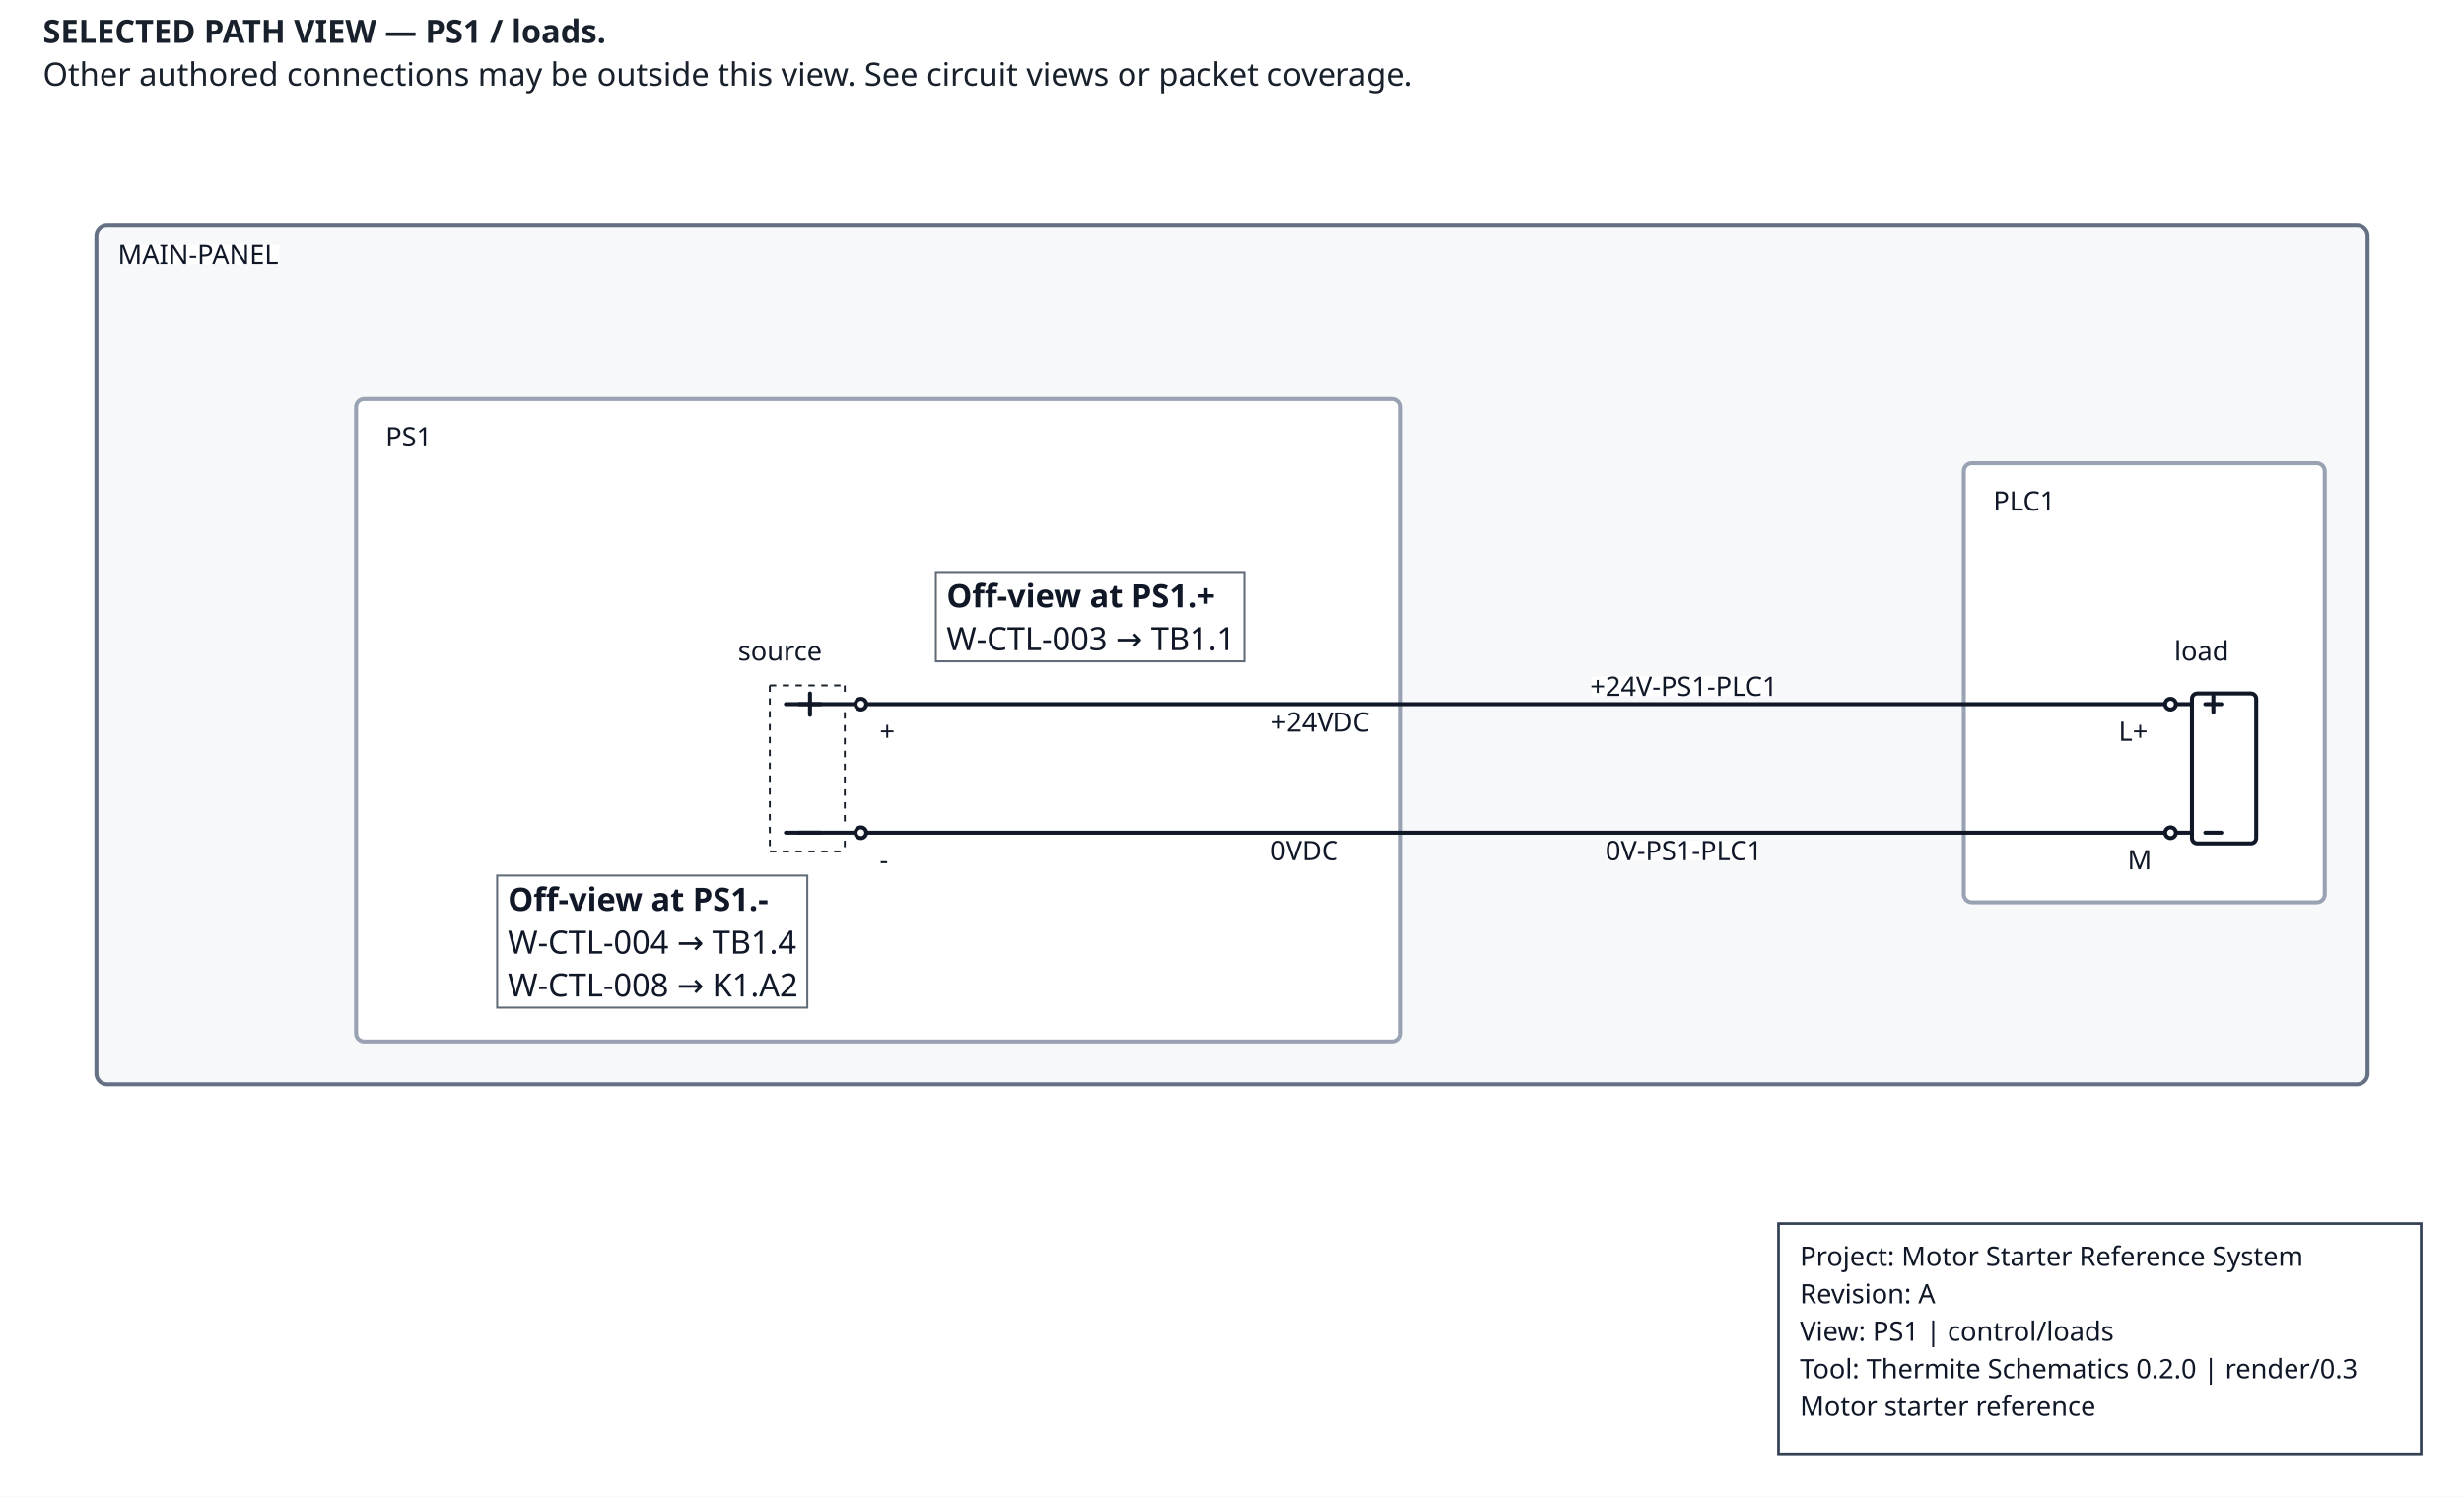
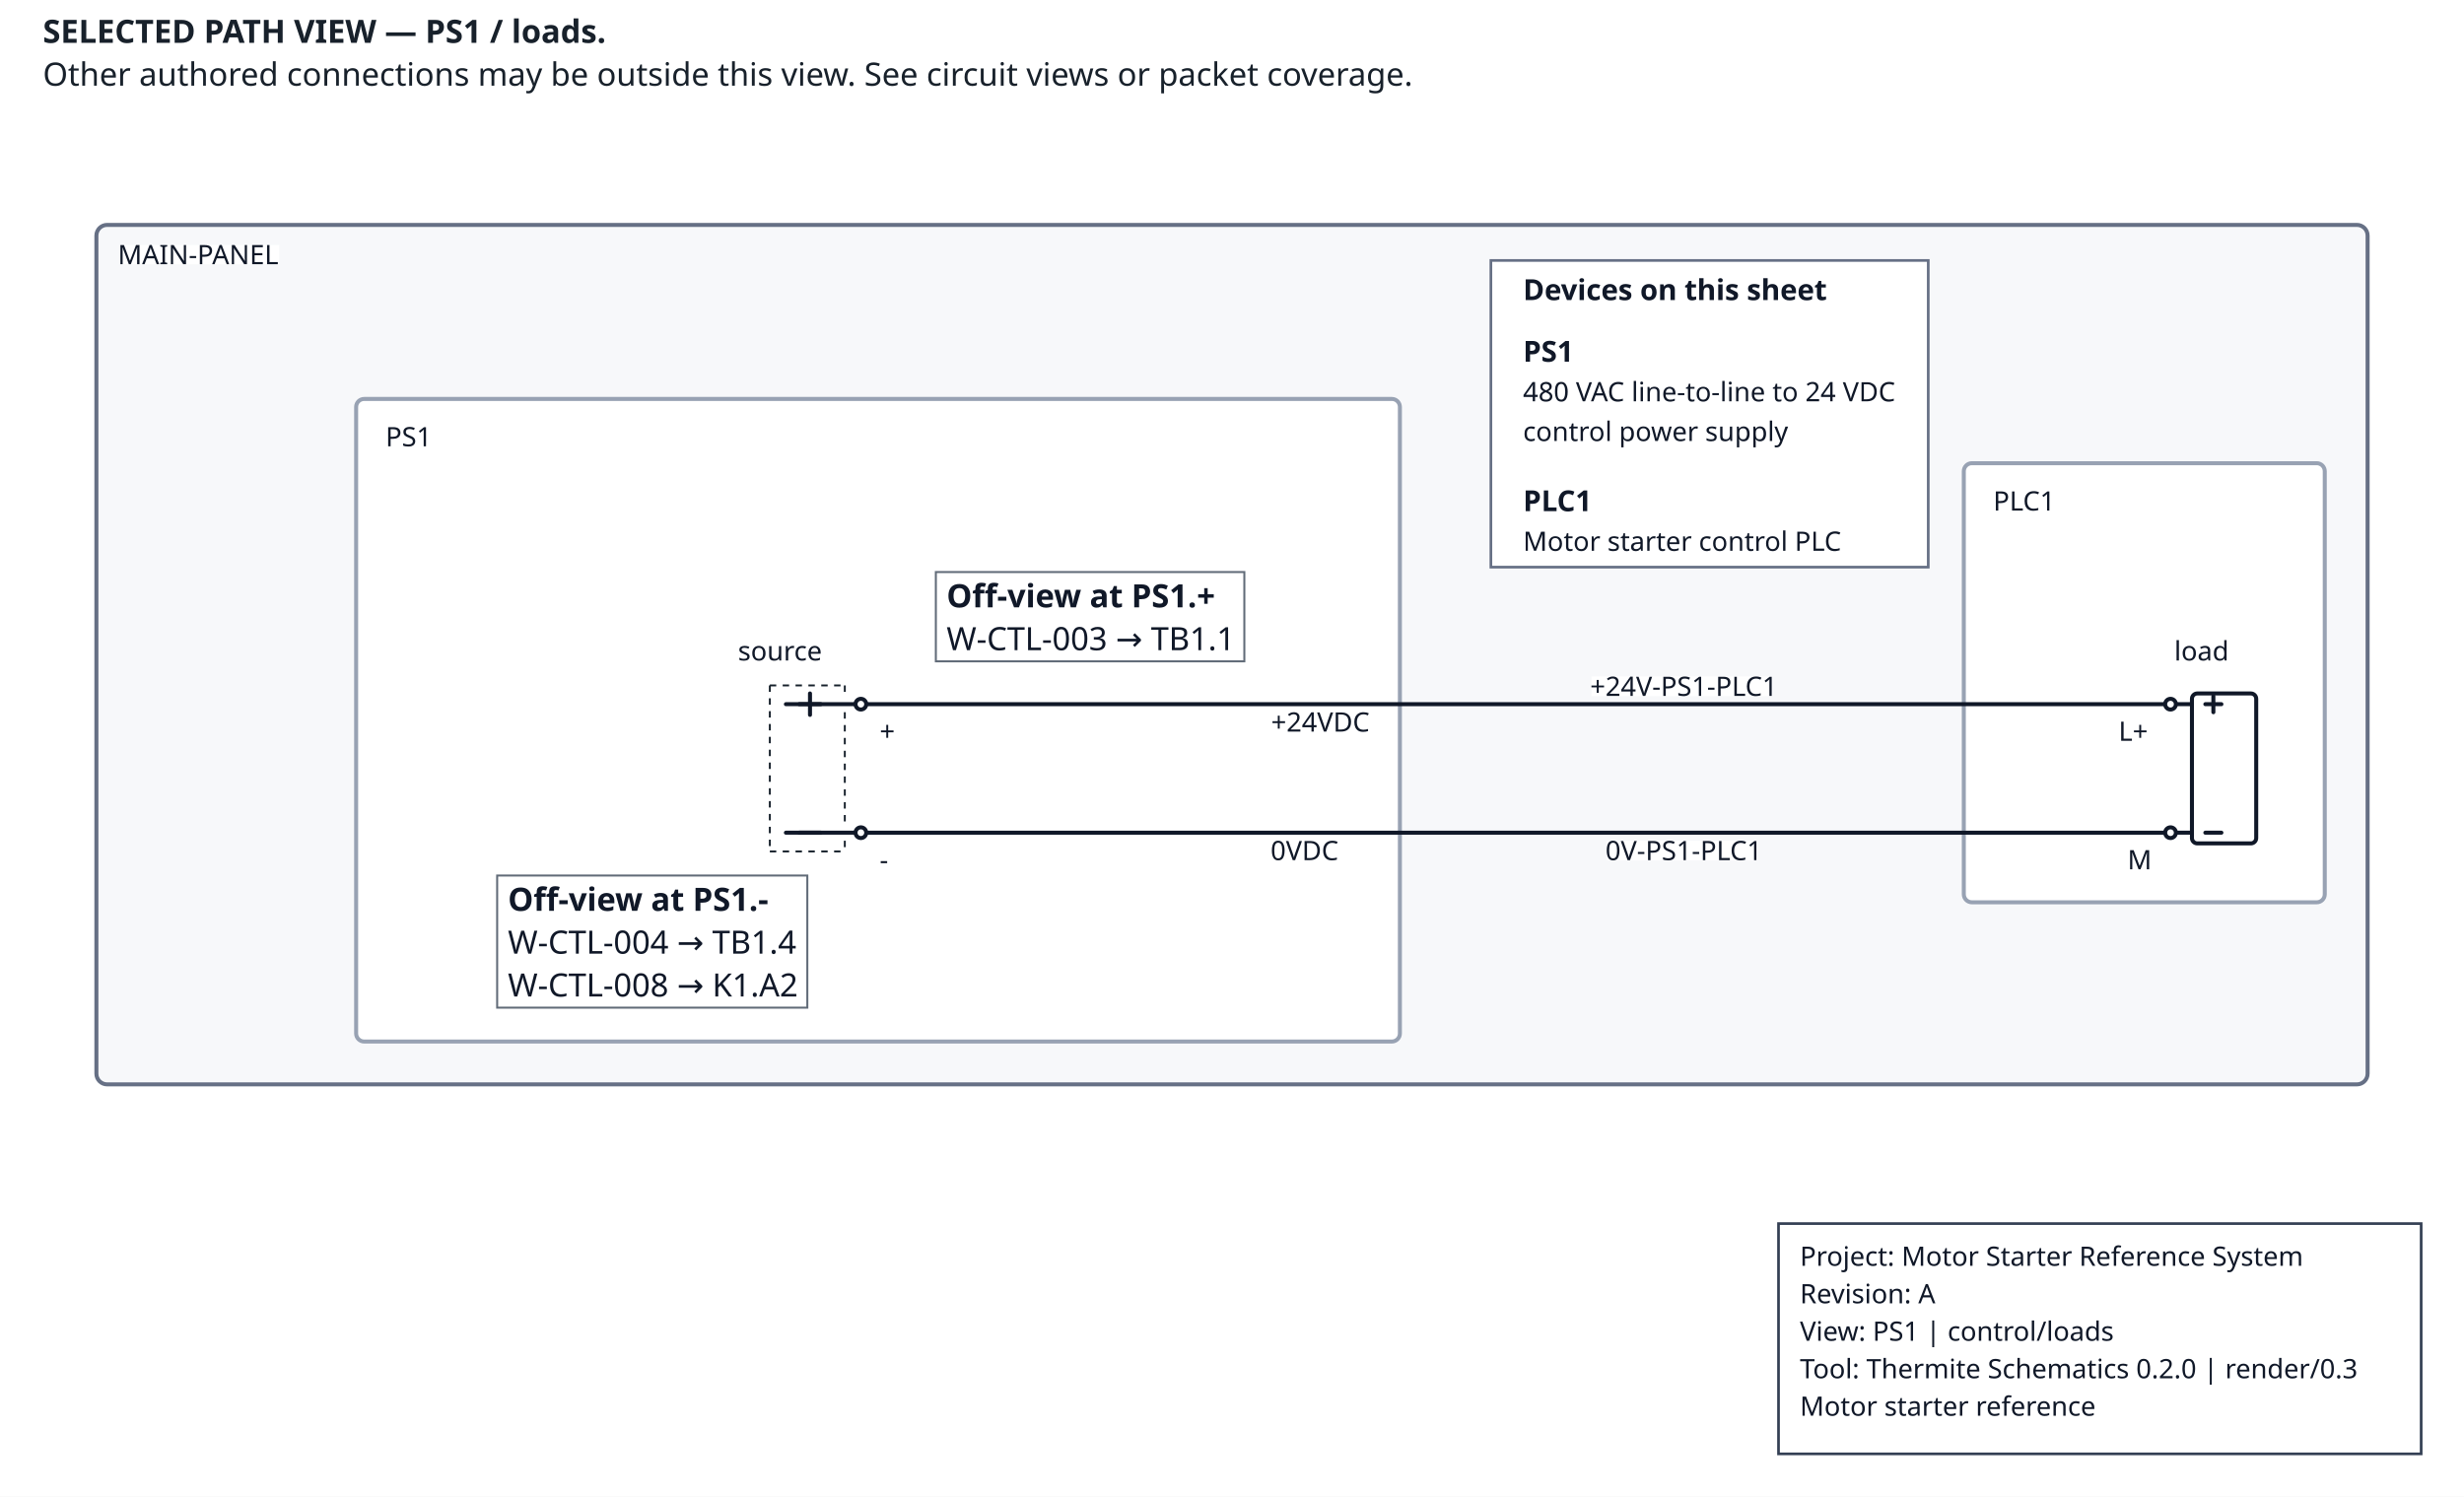
<svg xmlns="http://www.w3.org/2000/svg" version="1.1" viewBox="0 0 920.2 559" width="920.2" height="559" role="img" aria-label="loads schematic: PS1" data-project-name="Motor Starter Reference System" data-project-revision="A" data-tool-version="0.2.0" data-view-format="schematic-view/0.2" data-view-family="control" data-view-intent="loads" data-view-flow="left-to-right" data-renderer-version="render/0.3" data-symbol-catalog-version="ais-symbols/0.3" data-layout-config-version="elk-layered/0.4+elkjs-0.12.0" data-root-device-uid="33a15867-296b-40e4-a56b-15282f131b4c">
  <style>.location-frame{fill:#f7f8fa;stroke:#667085;stroke-width:1.5}.device-frame{fill:#fff;stroke:#98a2b3;stroke-width:1.5}.net-path{fill:none;stroke:#101828;stroke-width:1.5;stroke-linecap:square;stroke-linejoin:miter}.boundary-path{fill:none;stroke:#475467;stroke-width:1.5;stroke-linecap:square;stroke-linejoin:miter}.symbol-body,.symbol-operator,.symbol-actuator,.symbol-annotation{fill:none;stroke:#101828;stroke-width:1.5;stroke-linecap:round;stroke-linejoin:round}.symbol-terminal{fill:#fff;stroke:#101828;stroke-width:1.5}.terminal-marker{fill:#fff;stroke:#101828;stroke-width:1.5}.junction-dot{fill:#101828;stroke:none}.label-background{fill:#fff;stroke:none}.label-text{fill:#101828;stroke:none}</style>
  <defs>
    <clipPath id="clip-005b0022006c006100620065006c0022002c00220064006500760069006300650022002c0022005b005c0022006400650076006900630065005c0022002c005c002200380031003100340038006100640033002d0038006300300033002d0034006300380064002d0038006300370030002d003600620033003300620062003300620030003200360036005c0022005d0022002c00220064006500760069006300650022005d" clipPathUnits="userSpaceOnUse">
      <rect width="32.157" height="15.357" x="740.722" y="132.322" />
    </clipPath>
    <clipPath id="clip-005b0022006c006100620065006c0022002c00220064006500760069006300650022002c0022005b005c0022006400650076006900630065005c0022002c005c002200330033006100310035003800360037002d0032003900360062002d0034003000650034002d0061003500360062002d003100350032003800320066003100330031006200340063005c0022005d0022002c00220064006500760069006300650022005d" clipPathUnits="userSpaceOnUse">
      <rect width="25.957" height="15.357" x="140.322" y="108.322" />
    </clipPath>
    <clipPath id="clip-005b0022006c006100620065006c0022002c002200650064006700650022002c0022005b005c00220077006900720065005c0022002c005c002200350062003700300064003700650063002d0031006100380066002d0034006400350033002d0061003600300062002d006500300037003700610038006600660062003100300064005c0022005d0022002c00220063006f006e0064007500630074006f00720022005d" clipPathUnits="userSpaceOnUse">
      <rect width="87.957" height="15.357" x="584.122" y="197.322" />
    </clipPath>
    <clipPath id="clip-005b0022006c006100620065006c0022002c002200650064006700650022002c0022005b005c00220077006900720065005c0022002c005c002200350062003700300064003700650063002d0031006100380066002d0034006400350033002d0061003600300062002d006500300037003700610038006600660062003100300064005c0022005d0022002c0022006e006500740022005d" clipPathUnits="userSpaceOnUse">
      <rect width="44.557" height="15.357" x="470.922" y="217.322" />
    </clipPath>
    <clipPath id="clip-005b0022006c006100620065006c0022002c002200650064006700650022002c0022005b005c00220077006900720065005c0022002c005c002200300030006600380066006400650036002d0035003500610064002d0034006200380032002d0038006200660062002d006100630033006100300032003600380031003600310061005c0022005d0022002c00220063006f006e0064007500630074006f00720022005d" clipPathUnits="userSpaceOnUse">
      <rect width="75.557" height="15.357" x="590.322" y="265.322" />
    </clipPath>
    <clipPath id="clip-005b0022006c006100620065006c0022002c002200650064006700650022002c0022005b005c00220077006900720065005c0022002c005c002200300030006600380066006400650036002d0035003500610064002d0034006200380032002d0038006200660062002d006100630033006100300032003600380031003600310061005c0022005d0022002c0022006e006500740022005d" clipPathUnits="userSpaceOnUse">
      <rect width="32.157" height="15.357" x="470.922" y="265.322" />
    </clipPath>
    <clipPath id="clip-005b0022006c006100620065006c0022002c0022006c006f0063006100740069006f006e0022002c0022005b005c0022006c006f0063006100740069006f006e005c0022002c005c00220061007500740068006f007200650064005c0022002c005c0022004d00410049004e002d00500041004e0045004c005c0022005d0022002c0022006c006f0063006100740069006f006e0022005d" clipPathUnits="userSpaceOnUse">
      <rect width="69.357" height="15.357" x="40.322" y="40.322" />
    </clipPath>
    <clipPath id="clip-005b0022006c006100620065006c0022002c00220070006f007200740022002c0022005b005c00220070006f00720074005c0022002c005c0022005b005c005c005c002200660075006e006300740069006f006e005c005c005c0022002c005c005c005c002200380031003100340038006100640033002d0038006300300033002d0034006300380064002d0038006300370030002d003600620033003300620062003300620030003200360036005c005c005c0022002c005c005c005c00220073007500700070006c0079005c005c005c0022005d005c0022002c005c00220070006f007300690074006900760065005c0022005d0022002c0022007400650072006d0069006e0061006c0022005d" clipPathUnits="userSpaceOnUse">
      <rect width="19.757" height="15.357" x="787.522" y="218.322" />
    </clipPath>
    <clipPath id="clip-005b0022006c006100620065006c0022002c00220070006f007200740022002c0022005b005c00220070006f00720074005c0022002c005c0022005b005c005c005c002200660075006e006300740069006f006e005c005c005c0022002c005c005c005c002200380031003100340038006100640033002d0038006300300033002d0034006300380064002d0038006300370030002d003600620033003300620062003300620030003200360036005c005c005c0022002c005c005c005c00220073007500700070006c0079005c005c005c0022005d005c0022002c005c002200720065007400750072006e005c0022005d0022002c0022007400650072006d0069006e0061006c0022005d" clipPathUnits="userSpaceOnUse">
      <rect width="16.427" height="15.357" x="790.852" y="266.322" />
    </clipPath>
    <clipPath id="clip-005b0022006c006100620065006c0022002c00220070006f007200740022002c0022005b005c00220070006f00720074005c0022002c005c0022005b005c005c005c002200660075006e006300740069006f006e005c005c005c0022002c005c005c005c002200330033006100310035003800360037002d0032003900360062002d0034003000650034002d0061003500360062002d003100350032003800320066003100330031006200340063005c005c005c0022002c005c005c005c002200640063005f006f00750074007000750074005c005c005c0022005d005c0022002c005c00220070006f007300690074006900760065005c0022005d0022002c0022007400650072006d0069006e0061006c0022005d" clipPathUnits="userSpaceOnUse">
      <rect width="13.557" height="15.357" x="324.822" y="218.322" />
    </clipPath>
    <clipPath id="clip-005b0022006c006100620065006c0022002c00220070006f007200740022002c0022005b005c00220070006f00720074005c0022002c005c0022005b005c005c005c002200660075006e006300740069006f006e005c005c005c0022002c005c005c005c002200330033006100310035003800360037002d0032003900360062002d0034003000650034002d0061003500360062002d003100350032003800320066003100330031006200340063005c005c005c0022002c005c005c005c002200640063005f006f00750074007000750074005c005c005c0022005d005c0022002c005c002200720065007400750072006e005c0022005d0022002c0022007400650072006d0069006e0061006c0022005d" clipPathUnits="userSpaceOnUse">
      <rect width="13.557" height="15.357" x="324.822" y="266.322" />
    </clipPath>
    <clipPath id="clip-005b0022006c006100620065006c0022002c002200730079006d0062006f006c0022002c0022005b005c002200660075006e006300740069006f006e005c0022002c005c002200380031003100340038006100640033002d0038006300300033002d0034006300380064002d0038006300370030002d003600620033003300620062003300620030003200360036005c0022002c005c00220073007500700070006c0079005c0022005d0022002c002200660075006e006300740069006f006e0022005d" clipPathUnits="userSpaceOnUse">
      <rect width="44.557" height="15.357" x="808.322" y="188.322" />
    </clipPath>
    <clipPath id="clip-005b0022006c006100620065006c0022002c002200730079006d0062006f006c0022002c0022005b005c002200660075006e006300740069006f006e005c0022002c005c002200330033006100310035003800360037002d0032003900360062002d0034003000650034002d0061003500360062002d003100350032003800320066003100330031006200340063005c0022002c005c002200640063005f006f00750074007000750074005c0022005d0022002c002200660075006e006300740069006f006e0022005d" clipPathUnits="userSpaceOnUse">
      <rect width="63.157" height="15.357" x="271.922" y="188.322" />
    </clipPath>
  </defs>
  <rect width="920.2" height="559" class="canvas-background" x="0" y="0" fill="#ffffff" />
  <g class="selected-view-notice" data-selected-view-notice="true">
    <text x="16" y="16" fill="#18212b" font-family="Thermite Sans, Thermite Math, sans-serif" font-size="12" font-weight="700">SELECTED PATH VIEW — PS1 / loads.</text>
    <text x="16" y="32" fill="#18212b" font-family="Thermite Sans, Thermite Math, sans-serif" font-size="12">Other authored connections may be outside this view. See circuit views or packet coverage.</text>
  </g>
  <g transform="translate(0 48)">
    <g id="location-0061007500740068006f007200650064--004d00410049004e002d00500041004e0045004c" class="location-group" data-location="MAIN-PANEL">
      <rect width="848.2" height="321" class="location-frame" x="36" y="36" rx="4" ry="4" />
    </g>
    <g id="device-00330033006100310035003800360037002d0032003900360062002d0034003000650034002d0061003500360062002d003100350032003800320066003100330031006200340063" class="device-group" data-location="MAIN-PANEL" data-device-uid="33a15867-296b-40e4-a56b-15282f131b4c" data-designation="PS1" data-type-id="core:psu-24vdc">
      <rect width="389.8" height="240" class="device-frame" x="133" y="101" rx="3" ry="3" />
    </g>
    <g id="device-00380031003100340038006100640033002d0038006300300033002d0034006300380064002d0038006300370030002d003600620033003300620062003300620030003200360036" class="device-group" data-location="MAIN-PANEL" data-device-uid="81148ad3-8c03-4c8d-8c70-6b33bb3b0266" data-designation="PLC1" data-type-id="core:plc-compact">
      <rect width="134.8" height="164" class="device-frame" x="733.4" y="125" rx="3" ry="3" />
    </g>
    <g id="net-006e00650074003a007300680061003200350036003a0033006400310033003700370036003100650035003800620034003400350065006400320036003700650030003900310066003000340063006100640037003800320061006300640063006500630032006600360061003900660037003600320035003900340035003300310034003700360064003500340032003000320061" class="net-group" data-net-id="net:sha256:3d137761e58b445ed267e091f04cad782acdcec2f6a9f762594531476d54202a" data-potential-uid="46be3efd-17b7-43ee-bb9d-a019c4fb2cdd" data-potential-name="+24VDC">
      <path id="wire-00350062003700300064003700650063002d0031006100380066002d0034006400350033002d0061003600300062002d006500300037003700610038006600660062003100300064" class="net-path wire-path" d="M 321.5 215 H 810.6" data-designation="W-CTL-001" data-net-id="net:sha256:3d137761e58b445ed267e091f04cad782acdcec2f6a9f762594531476d54202a" data-wire-uid="5b70d7ec-1a8f-4d53-a60b-e077a8ffb10d" data-source-device-uid="81148ad3-8c03-4c8d-8c70-6b33bb3b0266" data-source-terminal-key="L+" data-target-device-uid="33a15867-296b-40e4-a56b-15282f131b4c" data-target-terminal-key="+" />
    </g>
    <g id="net-006e00650074003a007300680061003200350036003a0037003200610030003100350066003000380032003100360066003300380061003000360037006500660061003900640063006300350066003700360061006400320065006400390032003400360063006200350036003400660030003700640063006400320061006200610065006400340035003700630033003600360064" class="net-group" data-net-id="net:sha256:72a015f08216f38a067efa9dcc5f76ad2ed9246cb564f07dcd2abaed457c366d" data-potential-uid="aaccbc22-3208-42dd-ae26-54dce0250f8d" data-potential-name="0VDC">
      <path id="wire-00300030006600380066006400650036002d0035003500610064002d0034006200380032002d0038006200660062002d006100630033006100300032003600380031003600310061" class="net-path wire-path" d="M 321.5 263 H 810.6" data-designation="W-CTL-002" data-net-id="net:sha256:72a015f08216f38a067efa9dcc5f76ad2ed9246cb564f07dcd2abaed457c366d" data-wire-uid="00f8fde6-55ad-4b82-8bfb-ac3a0268161a" data-source-device-uid="81148ad3-8c03-4c8d-8c70-6b33bb3b0266" data-source-terminal-key="M" data-target-device-uid="33a15867-296b-40e4-a56b-15282f131b4c" data-target-terminal-key="-" />
    </g>
    <g id="function-00330033006100310035003800360037002d0032003900360062002d0034003000650034002d0061003500360062002d003100350032003800320066003100330031006200340063--00640063005f006f00750074007000750074" class="symbol function-symbol source" transform="translate(285.5 207)" data-symbol-id="ais:power-source-dc" data-device-uid="33a15867-296b-40e4-a56b-15282f131b4c" data-function-key="dc_output">
      <line class="symbol-enclosure" x1="2" y1="1" x2="2" y2="63" fill="none" stroke="#17212b" stroke-width="0.72" stroke-dasharray="2.4 2.4" />
      <line class="symbol-enclosure" x1="30" y1="1" x2="30" y2="5" fill="none" stroke="#17212b" stroke-width="0.72" stroke-dasharray="2.4 2.4" />
      <line class="symbol-enclosure" x1="30" y1="11" x2="30" y2="53" fill="none" stroke="#17212b" stroke-width="0.72" stroke-dasharray="2.4 2.4" />
      <line class="symbol-enclosure" x1="30" y1="59" x2="30" y2="63" fill="none" stroke="#17212b" stroke-width="0.72" stroke-dasharray="2.4 2.4" />
      <line class="symbol-enclosure" x1="2" y1="1" x2="30" y2="1" fill="none" stroke="#17212b" stroke-width="0.72" stroke-dasharray="2.4 2.4" />
      <line class="symbol-enclosure" x1="2" y1="63" x2="30" y2="63" fill="none" stroke="#17212b" stroke-width="0.72" stroke-dasharray="2.4 2.4" />
      <line class="symbol-body" x1="8" y1="8" x2="36" y2="8" />
      <line class="symbol-body" x1="8" y1="56" x2="36" y2="56" />
      <line class="symbol-annotation" x1="13" y1="8" x2="21" y2="8" />
      <line class="symbol-annotation" x1="17" y1="4" x2="17" y2="12" />
      <line class="symbol-annotation" x1="13" y1="56" x2="21" y2="56" />
      <circle id="terminal-00330033006100310035003800360037002d0032003900360062002d0034003000650034002d0061003500360062002d003100350032003800320066003100330031006200340063--002b--0070006f007300690074006900760065" class="terminal-marker" cx="36" cy="8" r="2" data-device-uid="33a15867-296b-40e4-a56b-15282f131b4c" data-designation="PS1" data-terminal-key="+" data-member-function-key="dc_output" data-net-id="net:sha256:3d137761e58b445ed267e091f04cad782acdcec2f6a9f762594531476d54202a" />
      <circle id="terminal-00330033006100310035003800360037002d0032003900360062002d0034003000650034002d0061003500360062002d003100350032003800320066003100330031006200340063--002d--00720065007400750072006e" class="terminal-marker" cx="36" cy="56" r="2" data-device-uid="33a15867-296b-40e4-a56b-15282f131b4c" data-designation="PS1" data-terminal-key="-" data-member-function-key="dc_output" data-net-id="net:sha256:72a015f08216f38a067efa9dcc5f76ad2ed9246cb564f07dcd2abaed457c366d" />
    </g>
    <g id="function-00380031003100340038006100640033002d0038006300300033002d0034006300380064002d0038006300370030002d003600620033003300620062003300620030003200360036--0073007500700070006c0079" class="symbol function-symbol load" transform="translate(810.6 207)" data-symbol-id="ais:dc-load" data-device-uid="81148ad3-8c03-4c8d-8c70-6b33bb3b0266" data-function-key="supply">
      <line class="symbol-body" x1="0" y1="8" x2="8" y2="8" />
      <line class="symbol-body" x1="0" y1="56" x2="8" y2="56" />
      <rect width="24" height="56" class="symbol-body" x="8" y="4" rx="2" ry="2" />
      <line class="symbol-annotation" x1="13" y1="8" x2="19" y2="8" />
      <line class="symbol-annotation" x1="16" y1="5" x2="16" y2="11" />
      <line class="symbol-annotation" x1="13" y1="56" x2="19" y2="56" />
      <circle id="terminal-00380031003100340038006100640033002d0038006300300033002d0034006300380064002d0038006300370030002d003600620033003300620062003300620030003200360036--004c002b--0070006f007300690074006900760065" class="terminal-marker" cx="0" cy="8" r="2" data-device-uid="81148ad3-8c03-4c8d-8c70-6b33bb3b0266" data-designation="PLC1" data-terminal-key="L+" data-member-function-key="supply" data-net-id="net:sha256:3d137761e58b445ed267e091f04cad782acdcec2f6a9f762594531476d54202a" />
      <circle id="terminal-00380031003100340038006100640033002d0038006300300033002d0034006300380064002d0038006300370030002d003600620033003300620062003300620030003200360036--004d--00720065007400750072006e" class="terminal-marker" cx="0" cy="56" r="2" data-device-uid="81148ad3-8c03-4c8d-8c70-6b33bb3b0266" data-designation="PLC1" data-terminal-key="M" data-member-function-key="supply" data-net-id="net:sha256:72a015f08216f38a067efa9dcc5f76ad2ed9246cb564f07dcd2abaed457c366d" />
    </g>
    <rect width="20.19" height="7.34" class="label-background label-device" x="745.37" y="135.44" />
-     <text class="label-text label-device" clip-path="url(#clip-005b0022006c006100620065006c0022002c00220064006500760069006300650022002c0022005b005c0022006400650076006900630065005c0022002c005c002200380031003100340038006100640033002d0038006300300033002d0034006300380064002d0038006300370030002d003600620033003300620062003300620030003200360036005c0022005d0022002c00220064006500760069006300650022005d)" x="744.4" y="142.68" font-family="Thermite Sans, Thermite Math, sans-serif" font-size="10" text-anchor="start" dominant-baseline="alphabetic" data-tag-block="81148ad3-8c03-4c8d-8c70-6b33bb3b0266" data-tag-field="designation" data-tag-kind="body" data-tag-owner-uid="81148ad3-8c03-4c8d-8c70-6b33bb3b0266">PLC1</text>
+     <text class="label-text label-device" clip-path="url(#clip-005b0022006c006100620065006c0022002c00220064006500760069006300650022002c0022005b005c0022006400650076006900630065005c0022002c005c002200380031003100340038006100640033002d0038006300300033002d0034006300380064002d0038006300370030002d003600620033003300620062003300620030003200360036005c0022005d0022002c00220064006500760069006300650022005d)" x="744.4" y="142.68" font-family="Thermite Sans, Thermite Math, sans-serif" font-size="10" text-anchor="start" dominant-baseline="alphabetic" data-tag-block="81148ad3-8c03-4c8d-8c70-6b33bb3b0266" data-tag-key="PLC1" data-tag-kind="body" data-tag-owner-uid="81148ad3-8c03-4c8d-8c70-6b33bb3b0266">PLC1</text>
    <rect width="14.12" height="7.34" class="label-background label-device" x="144.97" y="111.44" />
-     <text class="label-text label-device" clip-path="url(#clip-005b0022006c006100620065006c0022002c00220064006500760069006300650022002c0022005b005c0022006400650076006900630065005c0022002c005c002200330033006100310035003800360037002d0032003900360062002d0034003000650034002d0061003500360062002d003100350032003800320066003100330031006200340063005c0022005d0022002c00220064006500760069006300650022005d)" x="144" y="118.68" font-family="Thermite Sans, Thermite Math, sans-serif" font-size="10" text-anchor="start" dominant-baseline="alphabetic" data-tag-block="33a15867-296b-40e4-a56b-15282f131b4c" data-tag-field="designation" data-tag-kind="body" data-tag-owner-uid="33a15867-296b-40e4-a56b-15282f131b4c">PS1</text>
+     <text class="label-text label-device" clip-path="url(#clip-005b0022006c006100620065006c0022002c00220064006500760069006300650022002c0022005b005c0022006400650076006900630065005c0022002c005c002200330033006100310035003800360037002d0032003900360062002d0034003000650034002d0061003500360062002d003100350032003800320066003100330031006200340063005c0022005d0022002c00220064006500760069006300650022005d)" x="144" y="118.68" font-family="Thermite Sans, Thermite Math, sans-serif" font-size="10" text-anchor="start" dominant-baseline="alphabetic" data-tag-block="33a15867-296b-40e4-a56b-15282f131b4c" data-tag-key="PS1" data-tag-kind="body" data-tag-owner-uid="33a15867-296b-40e4-a56b-15282f131b4c">PS1</text>
    <rect width="67.52" height="7.34" class="label-background label-conductor" x="594.34" y="204.66" />
    <text class="label-text label-conductor" clip-path="url(#clip-005b0022006c006100620065006c0022002c002200650064006700650022002c0022005b005c00220077006900720065005c0022002c005c002200350062003700300064003700650063002d0031006100380066002d0034006400350033002d0061003600300062002d006500300037003700610038006600660062003100300064005c0022005d0022002c00220063006f006e0064007500630074006f00720022005d)" x="593.84" y="211.9" font-family="Thermite Sans, Thermite Math, sans-serif" font-size="10" text-anchor="start" dominant-baseline="alphabetic">+24V-PS1-PLC1</text>
    <rect width="35.97" height="7.34" class="label-background label-net" x="475.215" y="218" />
    <text class="label-text label-net" clip-path="url(#clip-005b0022006c006100620065006c0022002c002200650064006700650022002c0022005b005c00220077006900720065005c0022002c005c002200350062003700300064003700650063002d0031006100380066002d0034006400350033002d0061003600300062002d006500300037003700610038006600660062003100300064005c0022005d0022002c0022006e006500740022005d)" x="474.715" y="225.24" font-family="Thermite Sans, Thermite Math, sans-serif" font-size="10" text-anchor="start" dominant-baseline="alphabetic">+24VDC</text>
    <rect width="56.09" height="7.35" class="label-background label-conductor" x="600.055" y="266" />
    <text class="label-text label-conductor" clip-path="url(#clip-005b0022006c006100620065006c0022002c002200650064006700650022002c0022005b005c00220077006900720065005c0022002c005c002200300030006600380066006400650036002d0035003500610064002d0034006200380032002d0038006200660062002d006100630033006100300032003600380031003600310061005c0022005d0022002c00220063006f006e0064007500630074006f00720022005d)" x="599.565" y="273.25" font-family="Thermite Sans, Thermite Math, sans-serif" font-size="10" text-anchor="start" dominant-baseline="alphabetic">0V-PS1-PLC1</text>
    <rect width="24.017" height="7.35" class="label-background label-net" x="474.991" y="266" />
    <text class="label-text label-net" clip-path="url(#clip-005b0022006c006100620065006c0022002c002200650064006700650022002c0022005b005c00220077006900720065005c0022002c005c002200300030006600380066006400650036002d0035003500610064002d0034006200380032002d0038006200660062002d006100630033006100300032003600380031003600310061005c0022005d0022002c0022006e006500740022005d)" x="474.512" y="273.25" font-family="Thermite Sans, Thermite Math, sans-serif" font-size="10" text-anchor="start" dominant-baseline="alphabetic" textLength="24.8" lengthAdjust="spacingAndGlyphs">0VDC</text>
    <rect width="59.29" height="7.17" class="label-background label-location" x="44.97" y="43.51" />
    <text class="label-text label-location" clip-path="url(#clip-005b0022006c006100620065006c0022002c0022006c006f0063006100740069006f006e0022002c0022005b005c0022006c006f0063006100740069006f006e005c0022002c005c00220061007500740068006f007200650064005c0022002c005c0022004d00410049004e002d00500041004e0045004c005c0022005d0022002c0022006c006f0063006100740069006f006e0022005d)" x="44" y="50.68" font-family="Thermite Sans, Thermite Math, sans-serif" font-size="10" text-anchor="start" dominant-baseline="alphabetic">MAIN-PANEL</text>
    <rect width="9.47" height="7.14" class="label-background label-terminal" x="792.17" y="221.54" />
    <text class="label-text label-terminal" clip-path="url(#clip-005b0022006c006100620065006c0022002c00220070006f007200740022002c0022005b005c00220070006f00720074005c0022002c005c0022005b005c005c005c002200660075006e006300740069006f006e005c005c005c0022002c005c005c005c002200380031003100340038006100640033002d0038006300300033002d0034006300380064002d0038006300370030002d003600620033003300620062003300620030003200360036005c005c005c0022002c005c005c005c00220073007500700070006c0079005c005c005c0022005d005c0022002c005c00220070006f007300690074006900760065005c0022005d0022002c0022007400650072006d0069006e0061006c0022005d)" x="791.2" y="228.68" font-family="Thermite Sans, Thermite Math, sans-serif" font-size="10" text-anchor="start" dominant-baseline="alphabetic">L+</text>
    <rect width="7.13" height="7.14" class="label-background label-terminal" x="795.5" y="269.54" />
    <text class="label-text label-terminal" clip-path="url(#clip-005b0022006c006100620065006c0022002c00220070006f007200740022002c0022005b005c00220070006f00720074005c0022002c005c0022005b005c005c005c002200660075006e006300740069006f006e005c005c005c0022002c005c005c005c002200380031003100340038006100640033002d0038006300300033002d0034006300380064002d0038006300370030002d003600620033003300620062003300620030003200360036005c005c005c0022002c005c005c005c00220073007500700070006c0079005c005c005c0022005d005c0022002c005c002200720065007400750072006e005c0022005d0022002c0022007400650072006d0069006e0061006c0022005d)" x="794.53" y="276.68" font-family="Thermite Sans, Thermite Math, sans-serif" font-size="10" text-anchor="start" dominant-baseline="alphabetic">M</text>
    <rect width="4.7" height="4.84" class="label-background label-terminal" x="329" y="222.73" />
    <text class="label-text label-terminal" clip-path="url(#clip-005b0022006c006100620065006c0022002c00220070006f007200740022002c0022005b005c00220070006f00720074005c0022002c005c0022005b005c005c005c002200660075006e006300740069006f006e005c005c005c0022002c005c005c005c002200330033006100310035003800360037002d0032003900360062002d0034003000650034002d0061003500360062002d003100350032003800320066003100330031006200340063005c005c005c0022002c005c005c005c002200640063005f006f00750074007000750074005c005c005c0022005d005c0022002c005c00220070006f007300690074006900760065005c0022005d0022002c0022007400650072006d0069006e0061006c0022005d)" x="328.5" y="228.68" font-family="Thermite Sans, Thermite Math, sans-serif" font-size="10" text-anchor="start" dominant-baseline="alphabetic">+</text>
    <g class="off-view-annotation" data-off-view-conductors="[{&quot;kind&quot;:&quot;wire&quot;,&quot;uid&quot;:&quot;c3a0ee52-fbc4-4034-8d6a-ab9832e0f44c&quot;}]" data-off-view-terminal="PS1.+" data-off-view-terminal-id="{&quot;deviceUid&quot;:&quot;33a15867-296b-40e4-a56b-15282f131b4c&quot;,&quot;terminalKey&quot;:&quot;+&quot;}">
      <rect width="115.208" height="33.348" class="off-view-card" x="349.5" y="165.652" fill="none" stroke="#616b78" stroke-width="0.75" />
      <text class="off-view-heading" x="353.5" y="178.832" fill="#101828" font-family="Thermite Sans, Thermite Math, sans-serif" font-size="12" font-weight="700" data-tag-block="clip-005b0022006c006100620065006c0022002c00220070006f007200740022002c0022005b005c00220070006f00720074005c0022002c005c0022005b005c005c005c002200660075006e006300740069006f006e005c005c005c0022002c005c005c005c002200330033006100310035003800360037002d0032003900360062002d0034003000650034002d0061003500360062002d003100350032003800320066003100330031006200340063005c005c005c0022002c005c005c005c002200640063005f006f00750074007000750074005c005c005c0022005d005c0022002c005c00220070006f007300690074006900760065005c0022005d0022002c0022006f00660066002d00760069006500770022005d" data-tag-field="designation" data-tag-kind="reference" data-tag-owner-uid="33a15867-296b-40e4-a56b-15282f131b4c" data-tag-terminal-id="{&quot;deviceUid&quot;:&quot;33a15867-296b-40e4-a56b-15282f131b4c&quot;,&quot;terminalKey&quot;:&quot;+&quot;}">Off-view at PS1.+</text>
      <text class="off-view-row" x="353.5" y="194.832" fill="#101828" font-family="Thermite Sans, Thermite Math, sans-serif" font-size="12">W-CTL-003 → TB1.1</text>
    </g>
    <rect width="2.42" height="0.78" class="label-background label-terminal" x="328.9" y="273.61" />
    <text class="label-text label-terminal" clip-path="url(#clip-005b0022006c006100620065006c0022002c00220070006f007200740022002c0022005b005c00220070006f00720074005c0022002c005c0022005b005c005c005c002200660075006e006300740069006f006e005c005c005c0022002c005c005c005c002200330033006100310035003800360037002d0032003900360062002d0034003000650034002d0061003500360062002d003100350032003800320066003100330031006200340063005c005c005c0022002c005c005c005c002200640063005f006f00750074007000750074005c005c005c0022005d005c0022002c005c002200720065007400750072006e005c0022005d0022002c0022007400650072006d0069006e0061006c0022005d)" x="328.5" y="276.68" font-family="Thermite Sans, Thermite Math, sans-serif" font-size="10" text-anchor="start" dominant-baseline="alphabetic">-</text>
    <g class="off-view-annotation" data-off-view-conductors="[{&quot;kind&quot;:&quot;wire&quot;,&quot;uid&quot;:&quot;868a2ef8-ebb2-427b-92dd-3f521b339dd7&quot;},{&quot;kind&quot;:&quot;wire&quot;,&quot;uid&quot;:&quot;de231b10-b644-4aea-8d9d-16252196c3d3&quot;}]" data-off-view-terminal="PS1.-" data-off-view-terminal-id="{&quot;deviceUid&quot;:&quot;33a15867-296b-40e4-a56b-15282f131b4c&quot;,&quot;terminalKey&quot;:&quot;-&quot;}">
      <rect width="115.832" height="49.348" class="off-view-card" x="185.668" y="279" fill="none" stroke="#616b78" stroke-width="0.75" />
      <text class="off-view-heading" x="189.668" y="292.18" fill="#101828" font-family="Thermite Sans, Thermite Math, sans-serif" font-size="12" font-weight="700" data-tag-block="clip-005b0022006c006100620065006c0022002c00220070006f007200740022002c0022005b005c00220070006f00720074005c0022002c005c0022005b005c005c005c002200660075006e006300740069006f006e005c005c005c0022002c005c005c005c002200330033006100310035003800360037002d0032003900360062002d0034003000650034002d0061003500360062002d003100350032003800320066003100330031006200340063005c005c005c0022002c005c005c005c002200640063005f006f00750074007000750074005c005c005c0022005d005c0022002c005c002200720065007400750072006e005c0022005d0022002c0022006f00660066002d00760069006500770022005d" data-tag-field="designation" data-tag-kind="reference" data-tag-owner-uid="33a15867-296b-40e4-a56b-15282f131b4c" data-tag-terminal-id="{&quot;deviceUid&quot;:&quot;33a15867-296b-40e4-a56b-15282f131b4c&quot;,&quot;terminalKey&quot;:&quot;-&quot;}">Off-view at PS1.-</text>
      <text class="off-view-row" x="189.668" y="308.18" fill="#101828" font-family="Thermite Sans, Thermite Math, sans-serif" font-size="12">W-CTL-004 → TB1.4</text>
      <text class="off-view-row" x="189.668" y="324.18" fill="#101828" font-family="Thermite Sans, Thermite Math, sans-serif" font-size="12">W-CTL-008 → K1.A2</text>
    </g>
    <rect width="18.69" height="7.7" class="label-background label-function" x="812.85" y="191.08" />
    <text class="label-text label-function" clip-path="url(#clip-005b0022006c006100620065006c0022002c002200730079006d0062006f006c0022002c0022005b005c002200660075006e006300740069006f006e005c0022002c005c002200380031003100340038006100640033002d0038006300300033002d0034006300380064002d0038006300370030002d003600620033003300620062003300620030003200360036005c0022002c005c00220073007500700070006c0079005c0022005d0022002c002200660075006e006300740069006f006e0022005d)" x="812" y="198.68" font-family="Thermite Sans, Thermite Math, sans-serif" font-size="10" text-anchor="start" dominant-baseline="alphabetic">load</text>
    <rect width="30.57" height="5.56" class="label-background label-function" x="276.11" y="193.22" />
    <text class="label-text label-function" clip-path="url(#clip-005b0022006c006100620065006c0022002c002200730079006d0062006f006c0022002c0022005b005c002200660075006e006300740069006f006e005c0022002c005c002200330033006100310035003800360037002d0032003900360062002d0034003000650034002d0061003500360062002d003100350032003800320066003100330031006200340063005c0022002c005c002200640063005f006f00750074007000750074005c0022005d0022002c002200660075006e006300740069006f006e0022005d)" x="275.6" y="198.68" font-family="Thermite Sans, Thermite Math, sans-serif" font-size="10" text-anchor="start" dominant-baseline="alphabetic">source</text>
  </g>
  <g class="title-block">
    <rect width="240" height="86" class="title-block-panel" x="664.2" y="457" fill="#ffffff" stroke="#344054" />
    <text class="title-block-text" x="672.2" y="465" fill="#101828" font-family="Thermite Sans, Thermite Math, sans-serif" font-size="10" text-anchor="start" dominant-baseline="hanging">Project: Motor Starter Reference System</text>
    <text class="title-block-text" x="672.2" y="479" fill="#101828" font-family="Thermite Sans, Thermite Math, sans-serif" font-size="10" text-anchor="start" dominant-baseline="hanging">Revision: A</text>
    <text class="title-block-text" x="672.2" y="493" fill="#101828" font-family="Thermite Sans, Thermite Math, sans-serif" font-size="10" text-anchor="start" dominant-baseline="hanging">View: PS1 | control/loads</text>
    <text class="title-block-text" x="672.2" y="507" fill="#101828" font-family="Thermite Sans, Thermite Math, sans-serif" font-size="10" text-anchor="start" dominant-baseline="hanging">Tool: Thermite Schematics 0.2.0 | render/0.3</text>
    <text class="title-block-text" x="672.2" y="521" fill="#101828" font-family="Thermite Sans, Thermite Math, sans-serif" font-size="10" text-anchor="start" dominant-baseline="hanging">Motor starter reference</text>
  </g>
+   <g data-device-legend="true" transform="scale(4)">
+     <rect class="device-legend-frame" x="139.195" y="24.32" width="40.835" height="28.635" fill="white" stroke="#667085" stroke-width="0.25" />
+     <text x="142.195" y="28.02" font-family="Thermite Sans, Thermite Math, sans-serif" font-size="2.7" font-weight="bold" fill="#101828">Devices on this sheet</text>
+     <g data-device-legend-entry="true" data-tag-owner-uid="33a15867-296b-40e4-a56b-15282f131b4c" data-tag-kind="legend" data-tag-block="33a15867-296b-40e4-a56b-15282f131b4c" data-tag-key="PS1">
+       <text data-tag-owner-uid="33a15867-296b-40e4-a56b-15282f131b4c" data-tag-kind="legend" data-tag-block="33a15867-296b-40e4-a56b-15282f131b4c" data-tag-field="designation" data-tag-key="PS1" x="142.195" y="33.775" font-family="Thermite Sans, Thermite Math, sans-serif" font-size="2.7" font-weight="bold" fill="#101828" xml:space="preserve" style="white-space:pre">PS1</text>
+       <text data-tag-owner-uid="33a15867-296b-40e4-a56b-15282f131b4c" data-tag-kind="legend" data-tag-block="33a15867-296b-40e4-a56b-15282f131b4c" data-tag-field="description" data-tag-key="PS1" x="142.195" y="37.475" font-family="Thermite Sans, Thermite Math, sans-serif" font-size="2.5" font-weight="normal" fill="#101828" xml:space="preserve" style="white-space:pre">480 VAC line-to-line to 24 VDC </text>
+       <text data-tag-owner-uid="33a15867-296b-40e4-a56b-15282f131b4c" data-tag-kind="legend" data-tag-block="33a15867-296b-40e4-a56b-15282f131b4c" data-tag-field="description" data-tag-key="PS1" x="142.195" y="41.175" font-family="Thermite Sans, Thermite Math, sans-serif" font-size="2.5" font-weight="normal" fill="#101828" xml:space="preserve" style="white-space:pre">control power supply</text>
+     </g>
+     <g data-device-legend-entry="true" data-tag-owner-uid="81148ad3-8c03-4c8d-8c70-6b33bb3b0266" data-tag-kind="legend" data-tag-block="81148ad3-8c03-4c8d-8c70-6b33bb3b0266" data-tag-key="PLC1">
+       <text data-tag-owner-uid="81148ad3-8c03-4c8d-8c70-6b33bb3b0266" data-tag-kind="legend" data-tag-block="81148ad3-8c03-4c8d-8c70-6b33bb3b0266" data-tag-field="designation" data-tag-key="PLC1" x="142.195" y="47.73" font-family="Thermite Sans, Thermite Math, sans-serif" font-size="2.7" font-weight="bold" fill="#101828" xml:space="preserve" style="white-space:pre">PLC1</text>
+       <text data-tag-owner-uid="81148ad3-8c03-4c8d-8c70-6b33bb3b0266" data-tag-kind="legend" data-tag-block="81148ad3-8c03-4c8d-8c70-6b33bb3b0266" data-tag-field="description" data-tag-key="PLC1" x="142.195" y="51.43" font-family="Thermite Sans, Thermite Math, sans-serif" font-size="2.5" font-weight="normal" fill="#101828" xml:space="preserve" style="white-space:pre">Motor starter control PLC</text>
+     </g>
+   </g>
</svg>
